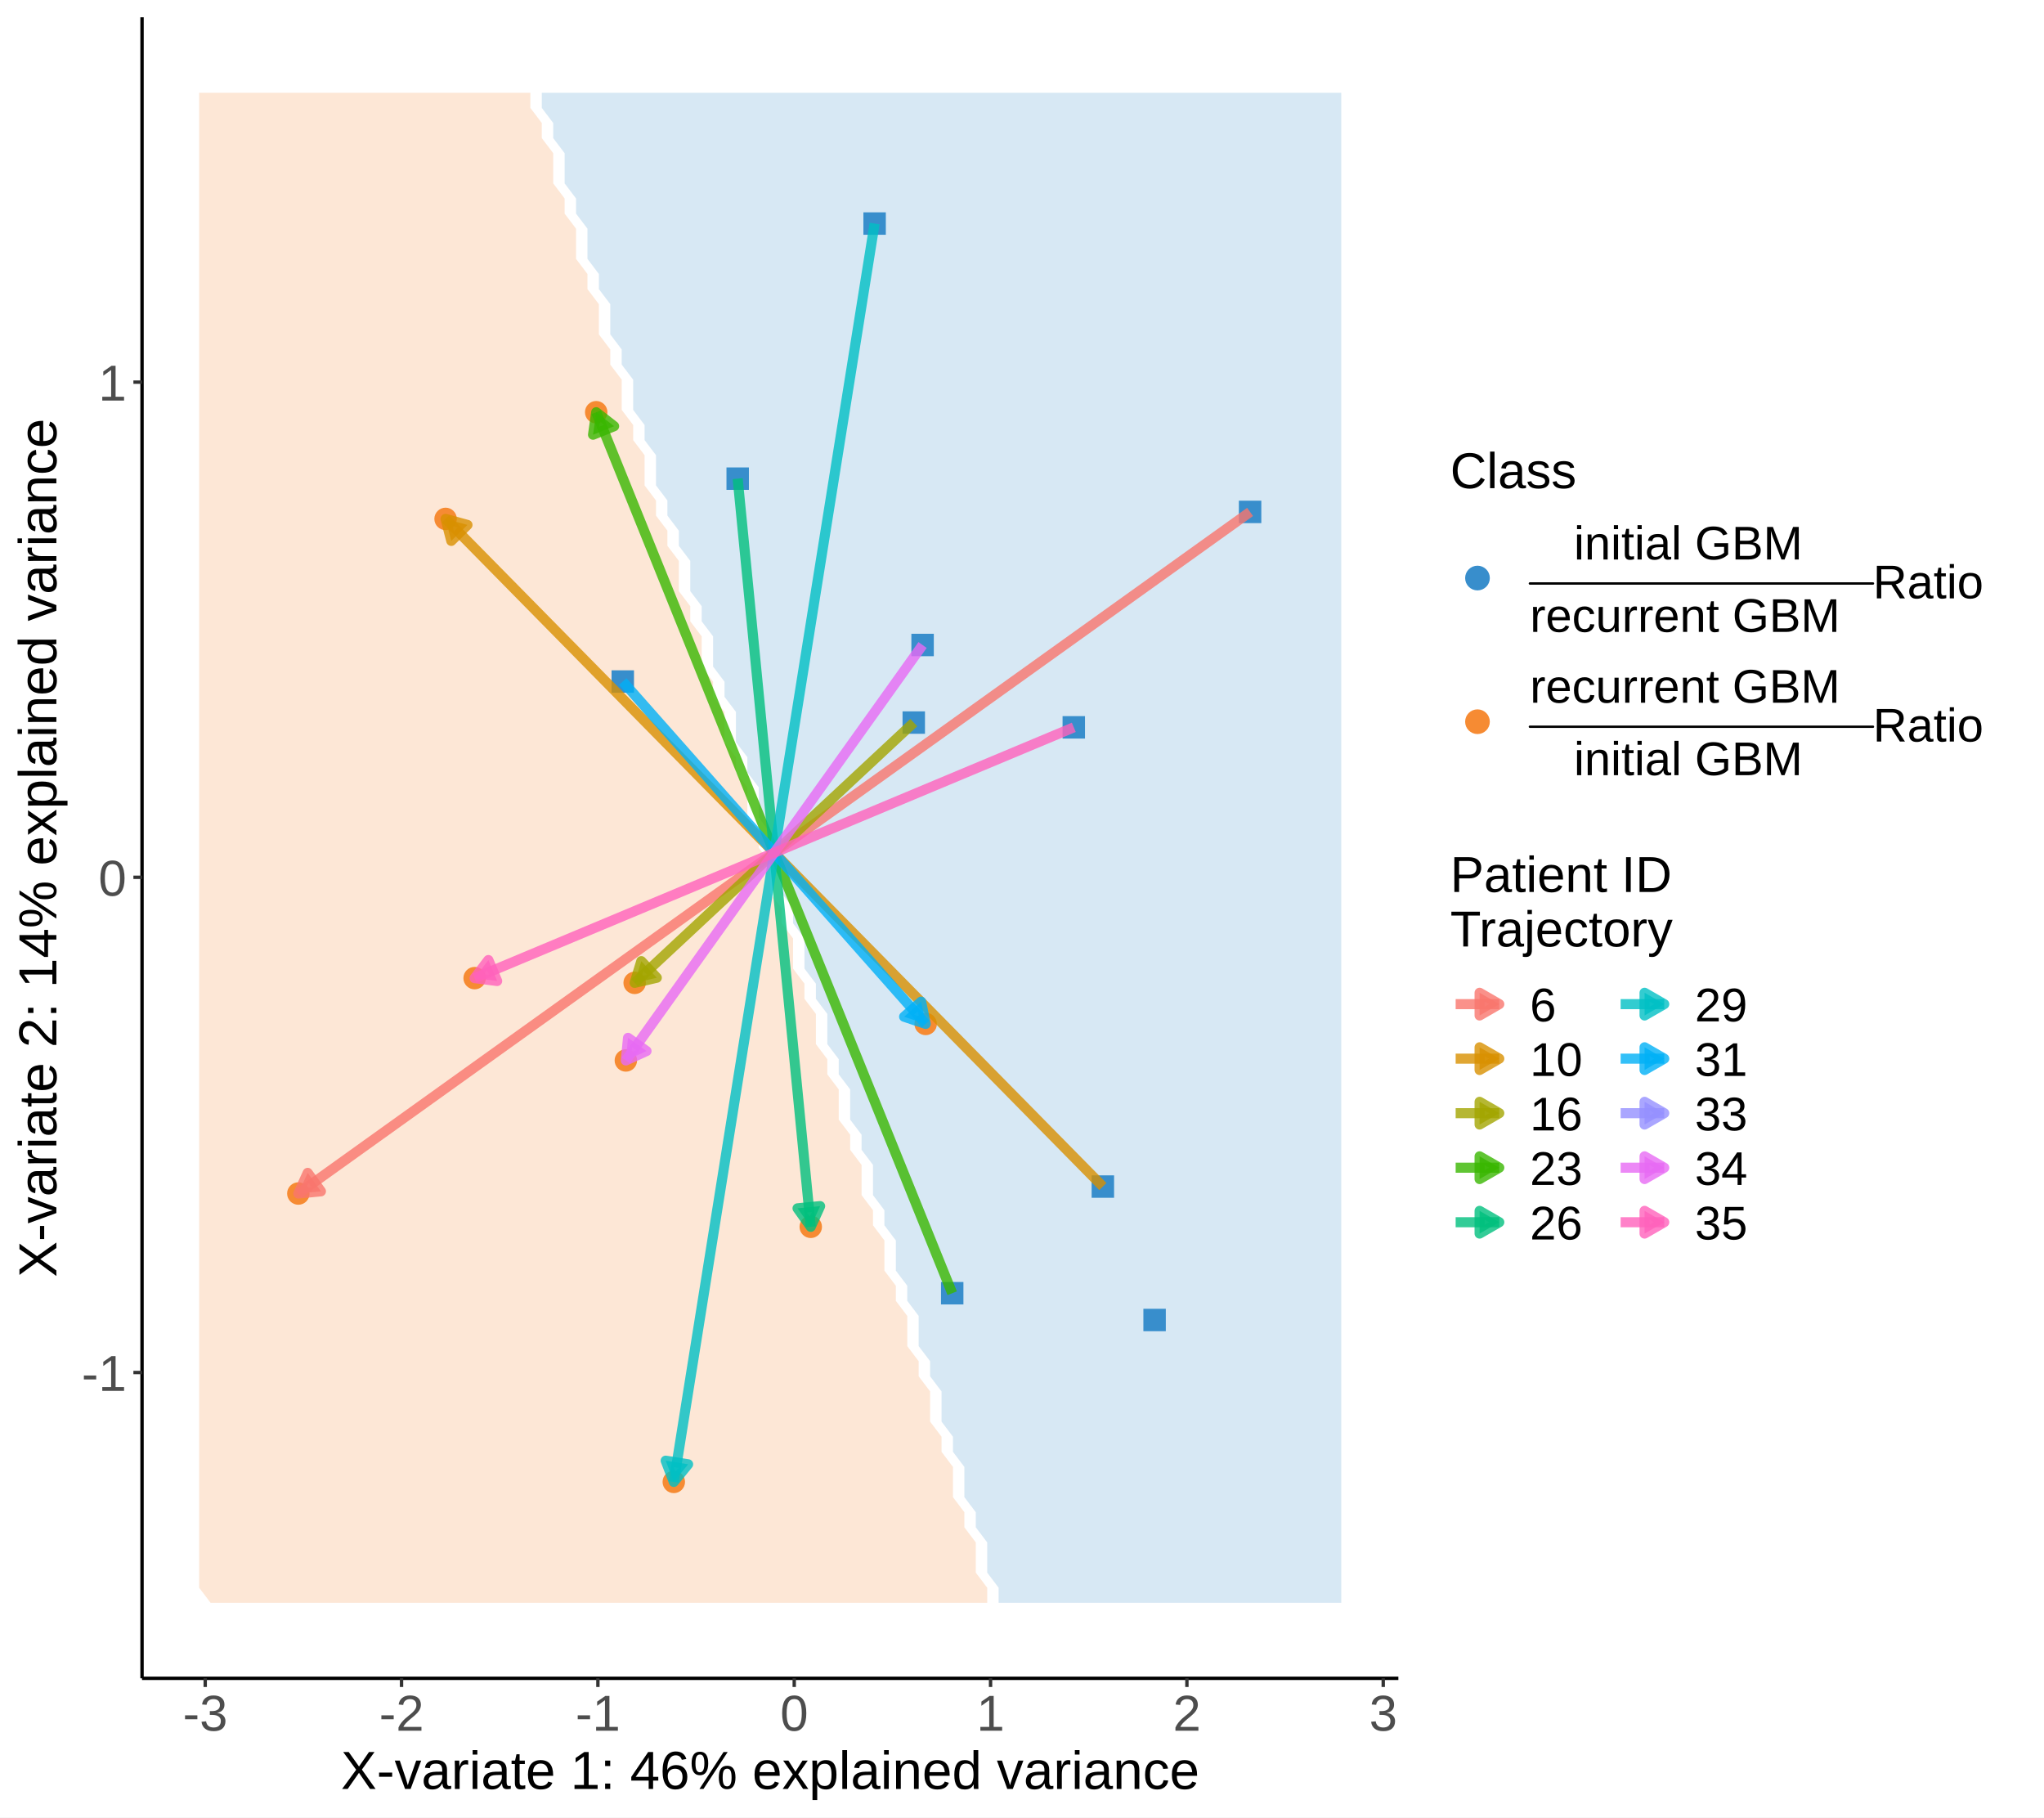
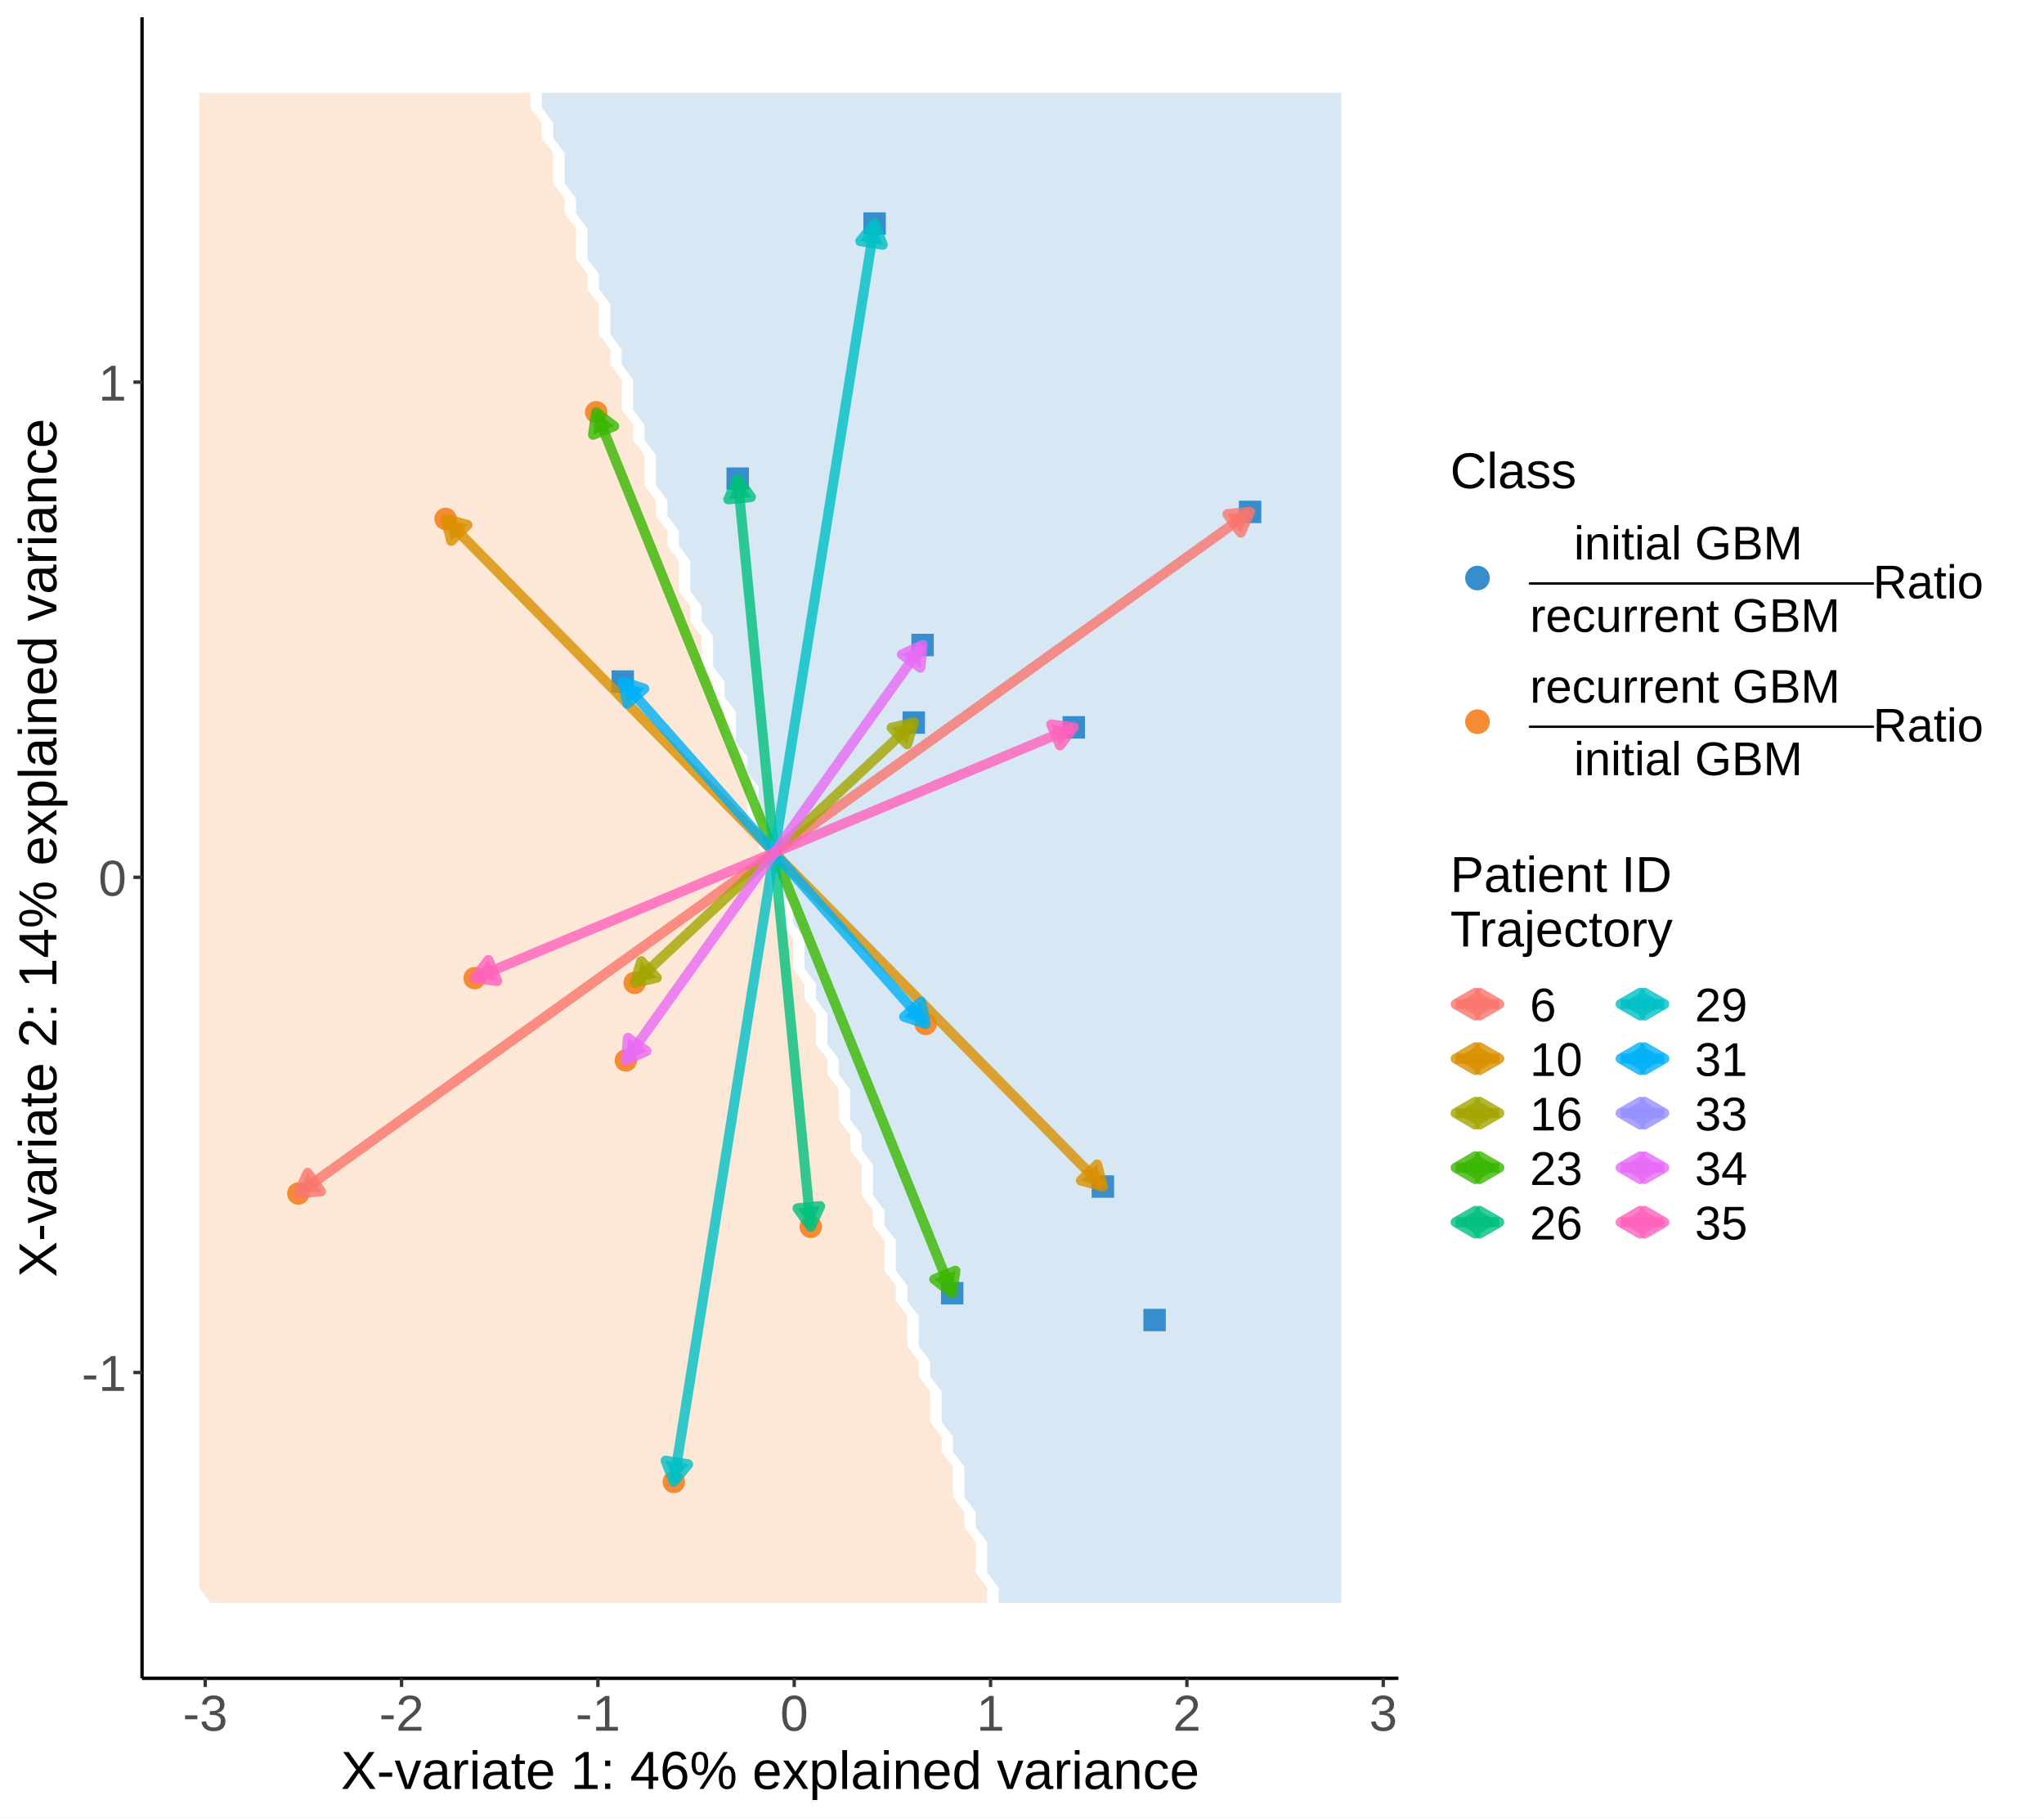
<svg xmlns="http://www.w3.org/2000/svg" class="svglite" width="648.00pt" height="576.00pt" viewBox="0 0 648.00 576.00">
  <defs>
    <style type="text/css">
    .svglite line, .svglite polyline, .svglite polygon, .svglite path, .svglite rect, .svglite circle {
      fill: none;
      stroke: #000000;
      stroke-linecap: round;
      stroke-linejoin: round;
      stroke-miterlimit: 10.00;
    }
    .svglite text {
      white-space: pre;
    }
  </style>
  </defs>
  <rect width="100%" height="100%" style="stroke: none; fill: #FFFFFF;" />
  <defs>
    <clipPath id="cpMC4wMHw2NDguMDB8MC4wMHw1NzYuMDA=">
      <rect x="0.00" y="0.00" width="648.00" height="576.00" />
    </clipPath>
  </defs>
  <g clip-path="url(#cpMC4wMHw2NDguMDB8MC4wMHw1NzYuMDA=)">
    <rect x="0.00" y="0.00" width="648.00" height="576.00" style="stroke-width: 1.07; stroke: #FFFFFF; fill: #FFFFFF;" />
  </g>
  <defs>
    <clipPath id="cpNDUuMDN8NDQzLjMyfDUuNDh8NTMxLjkz">
      <rect x="45.03" y="5.48" width="398.29" height="526.45" />
    </clipPath>
  </defs>
  <g clip-path="url(#cpNDUuMDN8NDQzLjMyfDUuNDh8NTMxLjkz)">
    <rect x="45.03" y="5.48" width="398.29" height="526.45" style="stroke-width: 1.07; stroke: none; fill: #FFFFFF;" />
    <polygon points="316.59,508.00 320.21,508.00 323.83,508.00 327.45,508.00 331.07,508.00 334.69,508.00 338.31,508.00 341.94,508.00 345.56,508.00 349.18,508.00 352.80,508.00 356.42,508.00 360.04,508.00 363.66,508.00 367.28,508.00 370.90,508.00 374.52,508.00 378.14,508.00 381.76,508.00 385.39,508.00 389.01,508.00 392.63,508.00 396.25,508.00 399.87,508.00 403.49,508.00 407.11,508.00 410.73,508.00 414.35,508.00 417.97,508.00 421.59,508.00 425.21,508.00 425.21,503.22 425.21,498.43 425.21,493.65 425.21,488.86 425.21,484.07 425.21,479.29 425.21,474.50 425.21,469.72 425.21,464.93 425.21,460.14 425.21,455.36 425.21,450.57 425.21,445.79 425.21,441.00 425.21,436.21 425.21,431.43 425.21,426.64 425.21,421.86 425.21,417.07 425.21,412.28 425.21,407.50 425.21,402.71 425.21,397.93 425.21,393.14 425.21,388.35 425.21,383.57 425.21,378.78 425.21,374.00 425.21,369.21 425.21,364.42 425.21,359.64 425.21,354.85 425.21,350.07 425.21,345.28 425.21,340.50 425.21,335.71 425.21,330.92 425.21,326.14 425.21,321.35 425.21,316.57 425.21,311.78 425.21,306.99 425.21,302.21 425.21,297.42 425.21,292.64 425.21,287.85 425.21,283.06 425.21,278.28 425.21,273.49 425.21,268.71 425.21,263.92 425.21,259.13 425.21,254.35 425.21,249.56 425.21,244.78 425.21,239.99 425.21,235.20 425.21,230.42 425.21,225.63 425.21,220.85 425.21,216.06 425.21,211.27 425.21,206.49 425.21,201.70 425.21,196.92 425.21,192.13 425.21,187.35 425.21,182.56 425.21,177.77 425.21,172.99 425.21,168.20 425.21,163.42 425.21,158.63 425.21,153.84 425.21,149.06 425.21,144.27 425.21,139.49 425.21,134.70 425.21,129.91 425.21,125.13 425.21,120.34 425.21,115.56 425.21,110.77 425.21,105.98 425.21,101.20 425.21,96.41 425.21,91.63 425.21,86.84 425.21,82.05 425.21,77.27 425.21,72.48 425.21,67.70 425.21,62.91 425.21,58.12 425.21,53.34 425.21,48.55 425.21,43.77 425.21,38.98 425.21,34.20 425.21,29.41 421.59,29.41 417.97,29.41 414.35,29.41 410.73,29.41 407.11,29.41 403.49,29.41 399.87,29.41 396.25,29.41 392.63,29.41 389.01,29.41 385.39,29.41 381.76,29.41 378.14,29.41 374.52,29.41 370.90,29.41 367.28,29.41 363.66,29.41 360.04,29.41 356.42,29.41 352.80,29.41 349.18,29.41 345.56,29.41 341.94,29.41 338.31,29.41 334.69,29.41 331.07,29.41 327.45,29.41 323.83,29.41 320.21,29.41 316.59,29.41 312.97,29.41 309.35,29.41 305.73,29.41 302.11,29.41 298.49,29.41 294.87,29.41 291.24,29.41 287.62,29.41 284.00,29.41 280.38,29.41 276.76,29.41 273.14,29.41 269.52,29.41 265.90,29.41 262.28,29.41 258.66,29.41 255.04,29.41 251.42,29.41 247.80,29.41 244.17,29.41 240.55,29.41 236.93,29.41 233.31,29.41 229.69,29.41 226.07,29.41 222.45,29.41 218.83,29.41 215.21,29.41 211.59,29.41 207.97,29.41 204.35,29.41 200.73,29.41 197.10,29.41 193.48,29.41 189.86,29.41 186.24,29.41 182.62,29.41 179.00,29.41 175.38,29.41 171.76,29.41 171.76,34.20 175.38,38.98 175.38,43.77 179.00,48.55 179.00,53.34 179.00,58.12 182.62,62.91 182.62,67.70 186.24,72.48 186.24,77.27 186.24,82.05 189.86,86.84 189.86,91.63 193.48,96.41 193.48,101.20 193.48,105.98 197.10,110.77 197.10,115.56 200.73,120.34 200.73,125.13 200.73,129.91 204.35,134.70 204.35,139.49 207.97,144.27 207.97,149.06 207.97,153.84 211.59,158.63 211.59,163.42 215.21,168.20 215.21,172.99 218.83,177.77 218.83,182.56 218.83,187.35 222.45,192.13 222.45,196.92 226.07,201.70 226.07,206.49 226.07,211.27 229.69,216.06 229.69,220.85 233.31,225.63 233.31,230.42 233.31,235.20 236.93,239.99 236.93,244.78 240.55,249.56 240.55,254.35 240.55,259.13 244.17,263.92 244.17,268.71 247.80,273.49 247.80,278.28 247.80,283.06 251.42,287.85 251.42,292.64 255.04,297.42 255.04,302.21 255.04,306.99 258.66,311.78 258.66,316.57 262.28,321.35 262.28,326.14 262.28,330.92 265.90,335.71 265.90,340.50 269.52,345.28 269.52,350.07 269.52,354.85 273.14,359.64 273.14,364.42 276.76,369.21 276.76,374.00 276.76,378.78 280.38,383.57 280.38,388.35 284.00,393.14 284.00,397.93 284.00,402.71 287.62,407.50 287.62,412.28 291.24,417.07 291.24,421.86 291.24,426.64 294.87,431.43 294.87,436.21 298.49,441.00 298.49,445.79 298.49,450.57 302.11,455.36 302.11,460.14 305.73,464.93 305.73,469.72 305.73,474.50 309.35,479.29 309.35,484.07 312.97,488.86 312.97,493.65 312.97,498.43 316.59,503.22 316.59,498.43 " style="stroke-width: 1.07; stroke: none; stroke-linecap: butt; fill: #388ECC; fill-opacity: 0.20;" />
    <polygon points="63.14,508.00 66.76,508.00 63.14,503.22 63.14,498.43 63.14,493.65 63.14,488.86 63.14,484.07 63.14,479.29 63.14,474.50 63.14,469.72 63.14,464.93 63.14,460.14 63.14,455.36 63.14,450.57 63.14,445.79 63.14,441.00 63.14,436.21 63.14,431.43 63.14,426.64 63.14,421.86 63.14,417.07 63.14,412.28 63.14,407.50 63.14,402.71 63.14,397.93 63.14,393.14 63.14,388.35 63.14,383.57 63.14,378.78 63.14,374.00 63.14,369.21 63.14,364.42 63.14,359.64 63.14,354.85 63.14,350.07 63.14,345.28 63.14,340.50 63.14,335.71 63.14,330.92 63.14,326.14 63.14,321.35 63.14,316.57 63.14,311.78 63.14,306.99 63.14,302.21 63.14,297.42 63.14,292.64 63.14,287.85 63.14,283.06 63.14,278.28 63.14,273.49 63.14,268.71 63.14,263.92 63.14,259.13 63.14,254.35 63.14,249.56 63.14,244.78 63.14,239.99 63.14,235.20 63.14,230.42 63.14,225.63 63.14,220.85 63.14,216.06 63.14,211.27 63.14,206.49 63.14,201.70 63.14,196.92 63.14,192.13 63.14,187.35 63.14,182.56 63.14,177.77 63.14,172.99 63.14,168.20 63.14,163.42 63.14,158.63 63.14,153.84 63.14,149.06 63.14,144.27 63.14,139.49 63.14,134.70 63.14,129.91 63.14,125.13 63.14,120.34 63.14,115.56 63.14,110.77 63.14,105.98 63.14,101.20 63.14,96.41 63.14,91.63 63.14,86.84 63.14,82.05 63.14,77.27 63.14,72.48 63.14,67.70 63.14,62.91 63.14,58.12 63.14,53.34 63.14,48.55 63.14,43.77 63.14,38.98 63.14,34.20 63.14,29.41 66.76,29.41 70.38,29.41 74.00,29.41 77.62,29.41 81.24,29.41 84.86,29.41 88.48,29.41 92.10,29.41 95.72,29.41 99.34,29.41 102.96,29.41 106.59,29.41 110.21,29.41 113.83,29.41 117.45,29.41 121.07,29.41 124.69,29.41 128.31,29.41 131.93,29.41 135.55,29.41 139.17,29.41 142.79,29.41 146.41,29.41 150.03,29.41 153.66,29.41 157.28,29.41 160.90,29.41 164.52,29.41 168.14,29.41 168.14,34.20 171.76,38.98 171.76,43.77 175.38,48.55 175.38,53.34 175.38,58.12 179.00,62.91 179.00,67.70 182.62,72.48 182.62,77.27 182.62,82.05 186.24,86.84 186.24,91.63 189.86,96.41 189.86,101.20 189.86,105.98 193.48,110.77 193.48,115.56 197.10,120.34 197.10,125.13 197.10,129.91 200.73,134.70 200.73,139.49 204.35,144.27 204.35,149.06 204.35,153.84 207.97,158.63 207.97,163.42 211.59,168.20 211.59,172.99 215.21,177.77 215.21,182.56 215.21,187.35 218.83,192.13 218.83,196.92 222.45,201.70 222.45,206.49 222.45,211.27 226.07,216.06 226.07,220.85 229.69,225.63 229.69,230.42 229.69,235.20 233.31,239.99 233.31,244.78 236.93,249.56 236.93,254.35 236.93,259.13 240.55,263.92 240.55,268.71 244.17,273.49 244.17,278.28 244.17,283.06 247.80,287.85 247.80,292.64 251.42,297.42 251.42,302.21 251.42,306.99 255.04,311.78 255.04,316.57 258.66,321.35 258.66,326.14 258.66,330.92 262.28,335.71 262.28,340.50 265.90,345.28 265.90,350.07 265.90,354.85 269.52,359.64 269.52,364.42 273.14,369.21 273.14,374.00 273.14,378.78 276.76,383.57 276.76,388.35 280.38,393.14 280.38,397.93 280.38,402.71 284.00,407.50 284.00,412.28 287.62,417.07 287.62,421.86 287.62,426.64 291.24,431.43 291.24,436.21 294.87,441.00 294.87,445.79 294.87,450.57 298.49,455.36 298.49,460.14 302.11,464.93 302.11,469.72 302.11,474.50 305.73,479.29 305.73,484.07 309.35,488.86 309.35,493.65 309.35,498.43 312.97,503.22 312.97,508.00 309.35,508.00 305.73,508.00 302.11,508.00 298.49,508.00 294.87,508.00 291.24,508.00 287.62,508.00 284.00,508.00 280.38,508.00 276.76,508.00 273.14,508.00 269.52,508.00 265.90,508.00 262.28,508.00 258.66,508.00 255.04,508.00 251.42,508.00 247.80,508.00 244.17,508.00 240.55,508.00 236.93,508.00 233.31,508.00 229.69,508.00 226.07,508.00 222.45,508.00 218.83,508.00 215.21,508.00 211.59,508.00 207.97,508.00 204.35,508.00 200.73,508.00 197.10,508.00 193.48,508.00 189.86,508.00 186.24,508.00 182.62,508.00 179.00,508.00 175.38,508.00 171.76,508.00 168.14,508.00 164.52,508.00 160.90,508.00 157.28,508.00 153.66,508.00 150.03,508.00 146.41,508.00 142.79,508.00 139.17,508.00 135.55,508.00 131.93,508.00 128.31,508.00 124.69,508.00 121.07,508.00 117.45,508.00 113.83,508.00 110.21,508.00 106.59,508.00 102.96,508.00 99.34,508.00 95.72,508.00 92.10,508.00 88.48,508.00 84.86,508.00 81.24,508.00 77.62,508.00 74.00,508.00 70.38,508.00 " style="stroke-width: 1.07; stroke: none; stroke-linecap: butt; fill: #F68B33; fill-opacity: 0.20;" />
    <polygon points="392.75,165.80 399.87,165.80 399.87,158.69 392.75,158.69 " style="stroke-width: 0.71; stroke: none; fill: #388ECC;" />
    <polygon points="346.08,379.63 353.19,379.63 353.19,372.52 346.08,372.52 " style="stroke-width: 0.71; stroke: none; fill: #388ECC;" />
    <polygon points="286.13,232.57 293.24,232.57 293.24,225.46 286.13,225.46 " style="stroke-width: 0.71; stroke: none; fill: #388ECC;" />
    <polygon points="298.32,413.43 305.43,413.43 305.43,406.32 298.32,406.32 " style="stroke-width: 0.71; stroke: none; fill: #388ECC;" />
    <polygon points="230.31,155.26 237.42,155.26 237.42,148.15 230.31,148.15 " style="stroke-width: 0.71; stroke: none; fill: #388ECC;" />
    <polygon points="273.72,74.41 280.83,74.41 280.83,67.30 273.72,67.30 " style="stroke-width: 0.71; stroke: none; fill: #388ECC;" />
    <polygon points="193.88,219.56 200.99,219.56 200.99,212.45 193.88,212.45 " style="stroke-width: 0.71; stroke: none; fill: #388ECC;" />
    <polygon points="362.48,421.92 369.59,421.92 369.59,414.81 362.48,414.81 " style="stroke-width: 0.71; stroke: none; fill: #388ECC;" />
    <polygon points="288.93,207.98 296.04,207.98 296.04,200.87 288.93,200.87 " style="stroke-width: 0.71; stroke: none; fill: #388ECC;" />
    <polygon points="336.86,234.08 343.97,234.08 343.97,226.97 336.86,226.97 " style="stroke-width: 0.71; stroke: none; fill: #388ECC;" />
    <circle cx="94.58" cy="378.28" r="3.56" style="stroke-width: 0.71; stroke: none; fill: #F68B33;" />
    <circle cx="141.26" cy="164.46" r="3.56" style="stroke-width: 0.71; stroke: none; fill: #F68B33;" />
    <circle cx="201.20" cy="311.51" r="3.56" style="stroke-width: 0.71; stroke: none; fill: #F68B33;" />
    <circle cx="189.01" cy="130.65" r="3.56" style="stroke-width: 0.71; stroke: none; fill: #F68B33;" />
    <circle cx="257.03" cy="388.83" r="3.56" style="stroke-width: 0.71; stroke: none; fill: #F68B33;" />
    <circle cx="213.61" cy="469.68" r="3.56" style="stroke-width: 0.71; stroke: none; fill: #F68B33;" />
    <circle cx="293.46" cy="324.53" r="3.56" style="stroke-width: 0.71; stroke: none; fill: #F68B33;" />
    <circle cx="198.41" cy="336.10" r="3.56" style="stroke-width: 0.71; stroke: none; fill: #F68B33;" />
    <circle cx="150.47" cy="310.01" r="3.56" style="stroke-width: 0.71; stroke: none; fill: #F68B33;" />
    <polyline points="396.31,162.25 94.58,378.28 " style="stroke-width: 3.20; stroke: #F8766D; stroke-opacity: 0.80; stroke-linecap: butt;" />
+     <polygon points="393.34,168.80 396.31,162.25 389.14,162.95 " style="stroke-width: 3.20; stroke: #F8766D; stroke-opacity: 0.80; stroke-linecap: butt; fill: #F8766D; fill-opacity: 0.80;" />
    <polygon points="97.55,371.73 94.58,378.28 101.74,377.58 " style="stroke-width: 3.20; stroke: #F8766D; stroke-opacity: 0.80; stroke-linecap: butt; fill: #F8766D; fill-opacity: 0.80;" />
    <polyline points="349.63,376.07 141.26,164.46 " style="stroke-width: 3.20; stroke: #D89000; stroke-opacity: 0.80; stroke-linecap: butt;" />
+     <polygon points="342.69,374.16 349.63,376.07 347.82,369.10 " style="stroke-width: 3.20; stroke: #D89000; stroke-opacity: 0.80; stroke-linecap: butt; fill: #D89000; fill-opacity: 0.80;" />
    <polygon points="148.20,166.37 141.26,164.46 143.07,171.43 " style="stroke-width: 3.20; stroke: #D89000; stroke-opacity: 0.80; stroke-linecap: butt; fill: #D89000; fill-opacity: 0.80;" />
    <polyline points="289.69,229.02 201.20,311.51 " style="stroke-width: 3.20; stroke: #A3A500; stroke-opacity: 0.80; stroke-linecap: butt;" />
+     <polygon points="287.58,235.90 289.69,229.02 282.67,230.64 " style="stroke-width: 3.20; stroke: #A3A500; stroke-opacity: 0.80; stroke-linecap: butt; fill: #A3A500; fill-opacity: 0.80;" />
    <polygon points="203.31,304.63 201.20,311.51 208.22,309.89 " style="stroke-width: 3.20; stroke: #A3A500; stroke-opacity: 0.80; stroke-linecap: butt; fill: #A3A500; fill-opacity: 0.80;" />
    <polyline points="301.87,409.88 189.01,130.65 " style="stroke-width: 3.20; stroke: #39B600; stroke-opacity: 0.80; stroke-linecap: butt;" />
+     <polygon points="296.20,405.45 301.87,409.88 302.87,402.75 " style="stroke-width: 3.20; stroke: #39B600; stroke-opacity: 0.80; stroke-linecap: butt; fill: #39B600; fill-opacity: 0.80;" />
    <polygon points="194.69,135.08 189.01,130.65 188.01,137.78 " style="stroke-width: 3.20; stroke: #39B600; stroke-opacity: 0.80; stroke-linecap: butt; fill: #39B600; fill-opacity: 0.80;" />
    <polyline points="233.86,151.70 257.03,388.83 " style="stroke-width: 3.20; stroke: #00BF7D; stroke-opacity: 0.80; stroke-linecap: butt;" />
+     <polygon points="238.05,157.56 233.86,151.70 230.89,158.26 " style="stroke-width: 3.20; stroke: #00BF7D; stroke-opacity: 0.80; stroke-linecap: butt; fill: #00BF7D; fill-opacity: 0.80;" />
    <polygon points="252.84,382.97 257.03,388.83 260.00,382.27 " style="stroke-width: 3.20; stroke: #00BF7D; stroke-opacity: 0.80; stroke-linecap: butt; fill: #00BF7D; fill-opacity: 0.80;" />
    <polyline points="277.28,70.85 213.61,469.68 " style="stroke-width: 3.20; stroke: #00BFC4; stroke-opacity: 0.80; stroke-linecap: butt;" />
+     <polygon points="279.85,77.58 277.28,70.85 272.74,76.44 " style="stroke-width: 3.20; stroke: #00BFC4; stroke-opacity: 0.80; stroke-linecap: butt; fill: #00BFC4; fill-opacity: 0.80;" />
    <polygon points="211.04,462.95 213.61,469.68 218.15,464.09 " style="stroke-width: 3.20; stroke: #00BFC4; stroke-opacity: 0.80; stroke-linecap: butt; fill: #00BFC4; fill-opacity: 0.80;" />
    <polyline points="197.43,216.00 293.46,324.53 " style="stroke-width: 3.20; stroke: #00B0F6; stroke-opacity: 0.80; stroke-linecap: butt;" />
+     <polygon points="204.26,218.29 197.43,216.00 198.87,223.06 " style="stroke-width: 3.20; stroke: #00B0F6; stroke-opacity: 0.80; stroke-linecap: butt; fill: #00B0F6; fill-opacity: 0.80;" />
    <polygon points="286.63,322.24 293.46,324.53 292.02,317.47 " style="stroke-width: 3.20; stroke: #00B0F6; stroke-opacity: 0.80; stroke-linecap: butt; fill: #00B0F6; fill-opacity: 0.80;" />
    <polyline points="292.48,204.43 198.41,336.10 " style="stroke-width: 3.20; stroke: #E76BF3; stroke-opacity: 0.80; stroke-linecap: butt;" />
+     <polygon points="291.79,211.59 292.48,204.43 285.93,207.41 " style="stroke-width: 3.20; stroke: #E76BF3; stroke-opacity: 0.80; stroke-linecap: butt; fill: #E76BF3; fill-opacity: 0.80;" />
    <polygon points="199.10,328.94 198.41,336.10 204.96,333.12 " style="stroke-width: 3.20; stroke: #E76BF3; stroke-opacity: 0.80; stroke-linecap: butt; fill: #E76BF3; fill-opacity: 0.80;" />
    <polyline points="340.42,230.52 150.47,310.01 " style="stroke-width: 3.20; stroke: #FF62BC; stroke-opacity: 0.80; stroke-linecap: butt;" />
+     <polygon points="336.06,236.25 340.42,230.52 333.28,229.61 " style="stroke-width: 3.20; stroke: #FF62BC; stroke-opacity: 0.80; stroke-linecap: butt; fill: #FF62BC; fill-opacity: 0.80;" />
    <polygon points="154.83,304.28 150.47,310.01 157.61,310.92 " style="stroke-width: 3.20; stroke: #FF62BC; stroke-opacity: 0.80; stroke-linecap: butt; fill: #FF62BC; fill-opacity: 0.80;" />
  </g>
  <g clip-path="url(#cpMC4wMHw2NDguMDB8MC4wMHw1NzYuMDA=)">
    <polyline points="45.03,531.93 45.03,5.48 " style="stroke-width: 1.07; stroke-linecap: butt;" />
    <text x="40.10" y="440.83" text-anchor="end" style="font-size: 16.00px;fill: #4D4D4D; font-family: &quot;Arimo&quot;;" textLength="15.96px" lengthAdjust="spacingAndGlyphs">-1</text>
    <text x="40.10" y="283.89" text-anchor="end" style="font-size: 16.00px;fill: #4D4D4D; font-family: &quot;Arimo&quot;;" textLength="10.18px" lengthAdjust="spacingAndGlyphs">0</text>
    <text x="40.10" y="126.95" text-anchor="end" style="font-size: 16.00px;fill: #4D4D4D; font-family: &quot;Arimo&quot;;" textLength="10.18px" lengthAdjust="spacingAndGlyphs">1</text>
    <polyline points="42.29,435.00 45.03,435.00 " style="stroke-width: 1.07; stroke: #333333; stroke-linecap: butt;" />
    <polyline points="42.29,278.06 45.03,278.06 " style="stroke-width: 1.07; stroke: #333333; stroke-linecap: butt;" />
    <polyline points="42.29,121.12 45.03,121.12 " style="stroke-width: 1.07; stroke: #333333; stroke-linecap: butt;" />
    <polyline points="45.03,531.93 443.32,531.93 " style="stroke-width: 1.07; stroke-linecap: butt;" />
    <polyline points="65.06,534.67 65.06,531.93 " style="stroke-width: 1.07; stroke: #333333; stroke-linecap: butt;" />
    <polyline points="127.30,534.67 127.30,531.93 " style="stroke-width: 1.07; stroke: #333333; stroke-linecap: butt;" />
    <polyline points="189.55,534.67 189.55,531.93 " style="stroke-width: 1.07; stroke: #333333; stroke-linecap: butt;" />
    <polyline points="251.79,534.67 251.79,531.93 " style="stroke-width: 1.07; stroke: #333333; stroke-linecap: butt;" />
    <polyline points="314.03,534.67 314.03,531.93 " style="stroke-width: 1.07; stroke: #333333; stroke-linecap: butt;" />
    <polyline points="376.28,534.67 376.28,531.93 " style="stroke-width: 1.07; stroke: #333333; stroke-linecap: butt;" />
    <polyline points="438.52,534.67 438.52,531.93 " style="stroke-width: 1.07; stroke: #333333; stroke-linecap: butt;" />
    <text x="65.06" y="548.53" text-anchor="middle" style="font-size: 16.00px;fill: #4D4D4D; font-family: &quot;Arimo&quot;;" textLength="15.96px" lengthAdjust="spacingAndGlyphs">-3</text>
    <text x="127.30" y="548.53" text-anchor="middle" style="font-size: 16.00px;fill: #4D4D4D; font-family: &quot;Arimo&quot;;" textLength="15.96px" lengthAdjust="spacingAndGlyphs">-2</text>
    <text x="189.55" y="548.53" text-anchor="middle" style="font-size: 16.00px;fill: #4D4D4D; font-family: &quot;Arimo&quot;;" textLength="15.96px" lengthAdjust="spacingAndGlyphs">-1</text>
    <text x="251.79" y="548.53" text-anchor="middle" style="font-size: 16.00px;fill: #4D4D4D; font-family: &quot;Arimo&quot;;" textLength="10.18px" lengthAdjust="spacingAndGlyphs">0</text>
    <text x="314.03" y="548.53" text-anchor="middle" style="font-size: 16.00px;fill: #4D4D4D; font-family: &quot;Arimo&quot;;" textLength="10.18px" lengthAdjust="spacingAndGlyphs">1</text>
    <text x="376.28" y="548.53" text-anchor="middle" style="font-size: 16.00px;fill: #4D4D4D; font-family: &quot;Arimo&quot;;" textLength="10.18px" lengthAdjust="spacingAndGlyphs">2</text>
    <text x="438.52" y="548.53" text-anchor="middle" style="font-size: 16.00px;fill: #4D4D4D; font-family: &quot;Arimo&quot;;" textLength="10.18px" lengthAdjust="spacingAndGlyphs">3</text>
    <text x="244.17" y="566.99" text-anchor="middle" style="font-size: 17.00px; font-family: &quot;Arimo&quot;;" textLength="308.25px" lengthAdjust="spacingAndGlyphs">X-variate 1: 46% explained variance</text>
    <text transform="translate(17.87,268.71) rotate(-90)" text-anchor="middle" style="font-size: 17.00px; font-family: &quot;Arimo&quot;;" textLength="308.25px" lengthAdjust="spacingAndGlyphs">X-variate 2: 14% explained variance</text>
    <rect x="454.28" y="135.92" width="188.24" height="117.01" style="stroke-width: 1.07; stroke: none; fill: #FFFFFF;" />
    <text x="459.76" y="154.73" style="font-size: 16.00px; font-family: &quot;Arimo&quot;;" textLength="42.10px" lengthAdjust="spacingAndGlyphs">Class</text>
    <circle cx="468.40" cy="183.21" r="3.56" style="stroke-width: 0.71; stroke: #388ECC; fill: #388ECC;" />
    <circle cx="468.40" cy="228.74" r="3.56" style="stroke-width: 0.71; stroke: #F68B33; fill: #F68B33;" />
    <text x="498.96" y="177.32" style="font-size: 15.00px; font-family: &quot;Arimo&quot;;" textLength="80.86px" lengthAdjust="spacingAndGlyphs">initial GBM</text>
    <text x="485.01" y="200.28" style="font-size: 15.00px; font-family: &quot;Arimo&quot;;" textLength="108.77px" lengthAdjust="spacingAndGlyphs">recurrent GBM</text>
    <polyline points="485.01,184.93 593.78,184.93 " style="stroke-width: 0.75;" />
    <text x="593.78" y="189.64" style="font-size: 15.00px; font-family: &quot;Arimo&quot;;" textLength="43.26px" lengthAdjust="spacingAndGlyphs"> Ratio</text>
    <text x="485.01" y="222.72" style="font-size: 15.00px; font-family: &quot;Arimo&quot;;" textLength="108.77px" lengthAdjust="spacingAndGlyphs">recurrent GBM</text>
    <text x="498.96" y="245.68" style="font-size: 15.00px; font-family: &quot;Arimo&quot;;" textLength="80.86px" lengthAdjust="spacingAndGlyphs">initial GBM</text>
    <polyline points="485.01,230.33 593.78,230.33 " style="stroke-width: 0.75;" />
    <text x="593.78" y="235.03" style="font-size: 15.00px; font-family: &quot;Arimo&quot;;" textLength="43.26px" lengthAdjust="spacingAndGlyphs"> Ratio</text>
    <rect x="454.28" y="263.89" width="107.59" height="137.60" style="stroke-width: 1.07; stroke: none; fill: #FFFFFF;" />
    <text x="459.76" y="282.70" style="font-size: 16.00px; font-family: &quot;Arimo&quot;;" textLength="77.82px" lengthAdjust="spacingAndGlyphs">Patient ID</text>
    <text x="459.76" y="299.98" style="font-size: 16.00px; font-family: &quot;Arimo&quot;;" textLength="78.99px" lengthAdjust="spacingAndGlyphs">Trajectory</text>
    <line x1="461.48" y1="318.25" x2="475.31" y2="318.25" style="stroke-width: 3.20; stroke: #F8766D; stroke-opacity: 0.80; stroke-linecap: butt;" />
+     <polygon points="467.72,314.65 461.48,318.25 467.72,321.85 " style="stroke-width: 3.20; stroke: #F8766D; stroke-opacity: 0.80; stroke-linecap: butt; fill: #F8766D; fill-opacity: 0.80;" />
    <polygon points="469.07,321.85 475.31,318.25 469.07,314.65 " style="stroke-width: 3.20; stroke: #F8766D; stroke-opacity: 0.80; stroke-linecap: butt; fill: #F8766D; fill-opacity: 0.80;" />
    <line x1="461.48" y1="335.53" x2="475.31" y2="335.53" style="stroke-width: 3.20; stroke: #D89000; stroke-opacity: 0.80; stroke-linecap: butt;" />
+     <polygon points="467.72,331.93 461.48,335.53 467.72,339.13 " style="stroke-width: 3.20; stroke: #D89000; stroke-opacity: 0.80; stroke-linecap: butt; fill: #D89000; fill-opacity: 0.80;" />
    <polygon points="469.07,339.13 475.31,335.53 469.07,331.93 " style="stroke-width: 3.20; stroke: #D89000; stroke-opacity: 0.80; stroke-linecap: butt; fill: #D89000; fill-opacity: 0.80;" />
    <line x1="461.48" y1="352.81" x2="475.31" y2="352.81" style="stroke-width: 3.20; stroke: #A3A500; stroke-opacity: 0.80; stroke-linecap: butt;" />
+     <polygon points="467.72,349.21 461.48,352.81 467.72,356.41 " style="stroke-width: 3.20; stroke: #A3A500; stroke-opacity: 0.80; stroke-linecap: butt; fill: #A3A500; fill-opacity: 0.80;" />
    <polygon points="469.07,356.41 475.31,352.81 469.07,349.21 " style="stroke-width: 3.20; stroke: #A3A500; stroke-opacity: 0.80; stroke-linecap: butt; fill: #A3A500; fill-opacity: 0.80;" />
    <line x1="461.48" y1="370.09" x2="475.31" y2="370.09" style="stroke-width: 3.20; stroke: #39B600; stroke-opacity: 0.80; stroke-linecap: butt;" />
+     <polygon points="467.72,366.49 461.48,370.09 467.72,373.69 " style="stroke-width: 3.20; stroke: #39B600; stroke-opacity: 0.80; stroke-linecap: butt; fill: #39B600; fill-opacity: 0.80;" />
    <polygon points="469.07,373.69 475.31,370.09 469.07,366.49 " style="stroke-width: 3.20; stroke: #39B600; stroke-opacity: 0.80; stroke-linecap: butt; fill: #39B600; fill-opacity: 0.80;" />
    <line x1="461.48" y1="387.37" x2="475.31" y2="387.37" style="stroke-width: 3.20; stroke: #00BF7D; stroke-opacity: 0.80; stroke-linecap: butt;" />
+     <polygon points="467.72,383.77 461.48,387.37 467.72,390.97 " style="stroke-width: 3.20; stroke: #00BF7D; stroke-opacity: 0.80; stroke-linecap: butt; fill: #00BF7D; fill-opacity: 0.80;" />
    <polygon points="469.07,390.97 475.31,387.37 469.07,383.77 " style="stroke-width: 3.20; stroke: #00BF7D; stroke-opacity: 0.80; stroke-linecap: butt; fill: #00BF7D; fill-opacity: 0.80;" />
    <line x1="513.78" y1="318.25" x2="527.61" y2="318.25" style="stroke-width: 3.20; stroke: #00BFC4; stroke-opacity: 0.80; stroke-linecap: butt;" />
+     <polygon points="520.02,314.65 513.78,318.25 520.02,321.85 " style="stroke-width: 3.20; stroke: #00BFC4; stroke-opacity: 0.80; stroke-linecap: butt; fill: #00BFC4; fill-opacity: 0.80;" />
    <polygon points="521.37,321.85 527.61,318.25 521.37,314.65 " style="stroke-width: 3.20; stroke: #00BFC4; stroke-opacity: 0.80; stroke-linecap: butt; fill: #00BFC4; fill-opacity: 0.80;" />
    <line x1="513.78" y1="335.53" x2="527.61" y2="335.53" style="stroke-width: 3.20; stroke: #00B0F6; stroke-opacity: 0.80; stroke-linecap: butt;" />
+     <polygon points="520.02,331.93 513.78,335.53 520.02,339.13 " style="stroke-width: 3.20; stroke: #00B0F6; stroke-opacity: 0.80; stroke-linecap: butt; fill: #00B0F6; fill-opacity: 0.80;" />
    <polygon points="521.37,339.13 527.61,335.53 521.37,331.93 " style="stroke-width: 3.20; stroke: #00B0F6; stroke-opacity: 0.80; stroke-linecap: butt; fill: #00B0F6; fill-opacity: 0.80;" />
    <line x1="513.78" y1="352.81" x2="527.61" y2="352.81" style="stroke-width: 3.20; stroke: #9590FF; stroke-opacity: 0.80; stroke-linecap: butt;" />
+     <polygon points="520.02,349.21 513.78,352.81 520.02,356.41 " style="stroke-width: 3.20; stroke: #9590FF; stroke-opacity: 0.80; stroke-linecap: butt; fill: #9590FF; fill-opacity: 0.80;" />
    <polygon points="521.37,356.41 527.61,352.81 521.37,349.21 " style="stroke-width: 3.20; stroke: #9590FF; stroke-opacity: 0.80; stroke-linecap: butt; fill: #9590FF; fill-opacity: 0.80;" />
    <line x1="513.78" y1="370.09" x2="527.61" y2="370.09" style="stroke-width: 3.20; stroke: #E76BF3; stroke-opacity: 0.80; stroke-linecap: butt;" />
+     <polygon points="520.02,366.49 513.78,370.09 520.02,373.69 " style="stroke-width: 3.20; stroke: #E76BF3; stroke-opacity: 0.80; stroke-linecap: butt; fill: #E76BF3; fill-opacity: 0.80;" />
    <polygon points="521.37,373.69 527.61,370.09 521.37,366.49 " style="stroke-width: 3.20; stroke: #E76BF3; stroke-opacity: 0.80; stroke-linecap: butt; fill: #E76BF3; fill-opacity: 0.80;" />
    <line x1="513.78" y1="387.37" x2="527.61" y2="387.37" style="stroke-width: 3.20; stroke: #FF62BC; stroke-opacity: 0.80; stroke-linecap: butt;" />
+     <polygon points="520.02,383.77 513.78,387.37 520.02,390.97 " style="stroke-width: 3.20; stroke: #FF62BC; stroke-opacity: 0.80; stroke-linecap: butt; fill: #FF62BC; fill-opacity: 0.80;" />
    <polygon points="521.37,390.97 527.61,387.37 521.37,383.77 " style="stroke-width: 3.20; stroke: #FF62BC; stroke-opacity: 0.80; stroke-linecap: butt; fill: #FF62BC; fill-opacity: 0.80;" />
    <text x="485.01" y="323.72" style="font-size: 15.00px; font-family: &quot;Arimo&quot;;" textLength="9.54px" lengthAdjust="spacingAndGlyphs">6</text>
    <text x="485.01" y="341.00" style="font-size: 15.00px; font-family: &quot;Arimo&quot;;" textLength="19.08px" lengthAdjust="spacingAndGlyphs">10</text>
    <text x="485.01" y="358.28" style="font-size: 15.00px; font-family: &quot;Arimo&quot;;" textLength="19.08px" lengthAdjust="spacingAndGlyphs">16</text>
    <text x="485.01" y="375.56" style="font-size: 15.00px; font-family: &quot;Arimo&quot;;" textLength="19.08px" lengthAdjust="spacingAndGlyphs">23</text>
    <text x="485.01" y="392.84" style="font-size: 15.00px; font-family: &quot;Arimo&quot;;" textLength="19.08px" lengthAdjust="spacingAndGlyphs">26</text>
    <text x="537.31" y="323.72" style="font-size: 15.00px; font-family: &quot;Arimo&quot;;" textLength="19.08px" lengthAdjust="spacingAndGlyphs">29</text>
    <text x="537.31" y="341.00" style="font-size: 15.00px; font-family: &quot;Arimo&quot;;" textLength="19.08px" lengthAdjust="spacingAndGlyphs">31</text>
    <text x="537.31" y="358.28" style="font-size: 15.00px; font-family: &quot;Arimo&quot;;" textLength="19.08px" lengthAdjust="spacingAndGlyphs">33</text>
    <text x="537.31" y="375.56" style="font-size: 15.00px; font-family: &quot;Arimo&quot;;" textLength="19.08px" lengthAdjust="spacingAndGlyphs">34</text>
    <text x="537.31" y="392.84" style="font-size: 15.00px; font-family: &quot;Arimo&quot;;" textLength="19.08px" lengthAdjust="spacingAndGlyphs">35</text>
  </g>
</svg>
